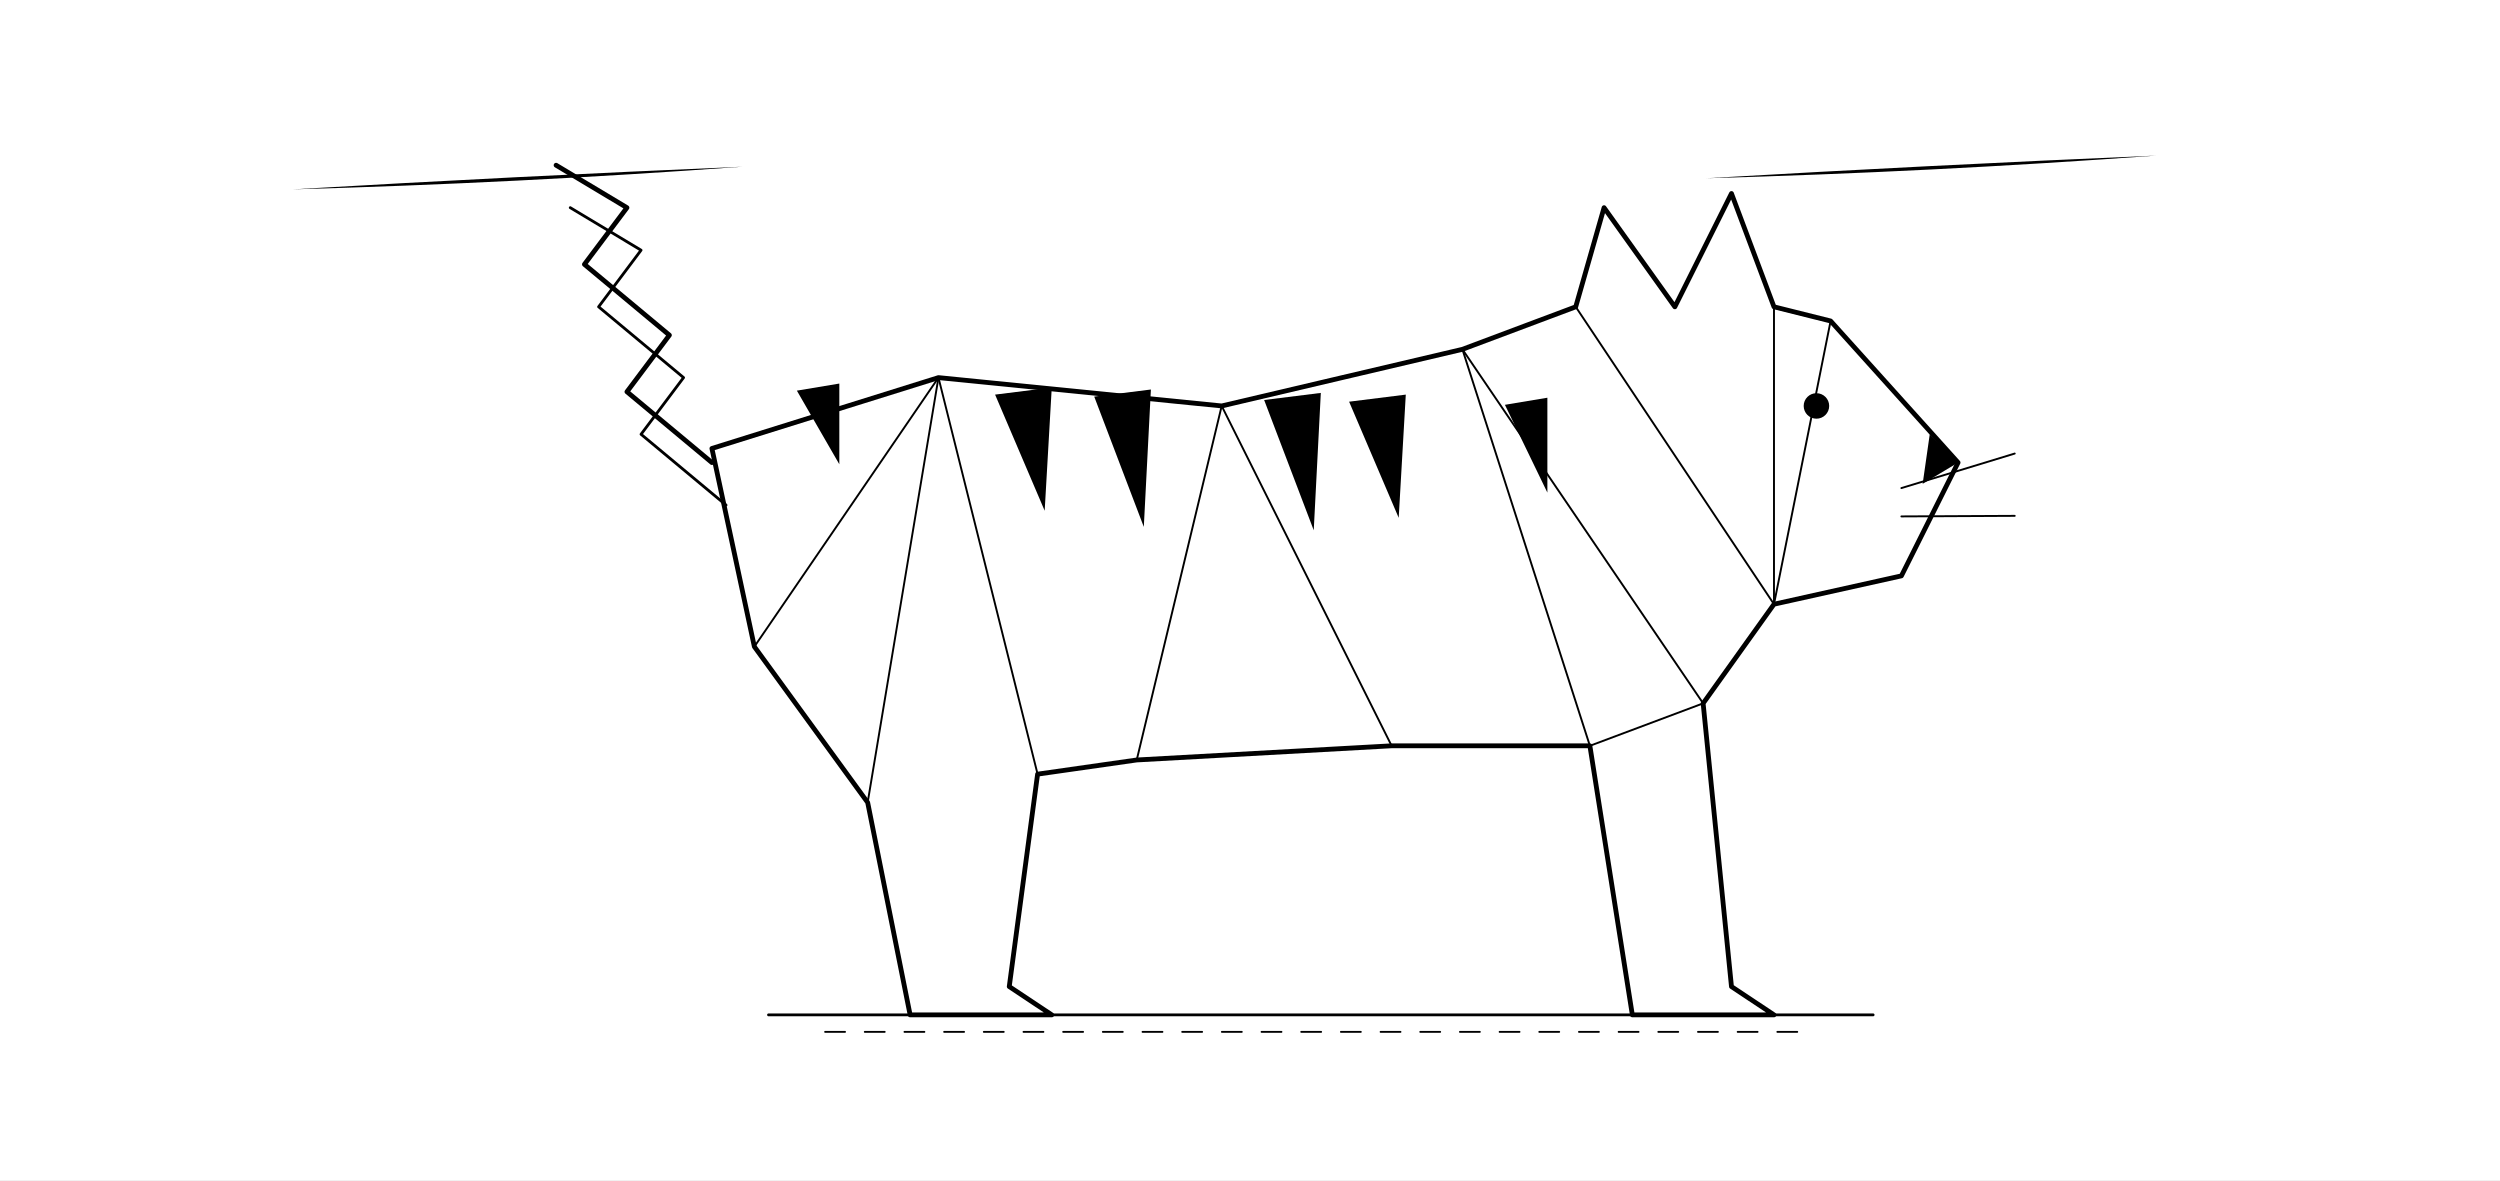
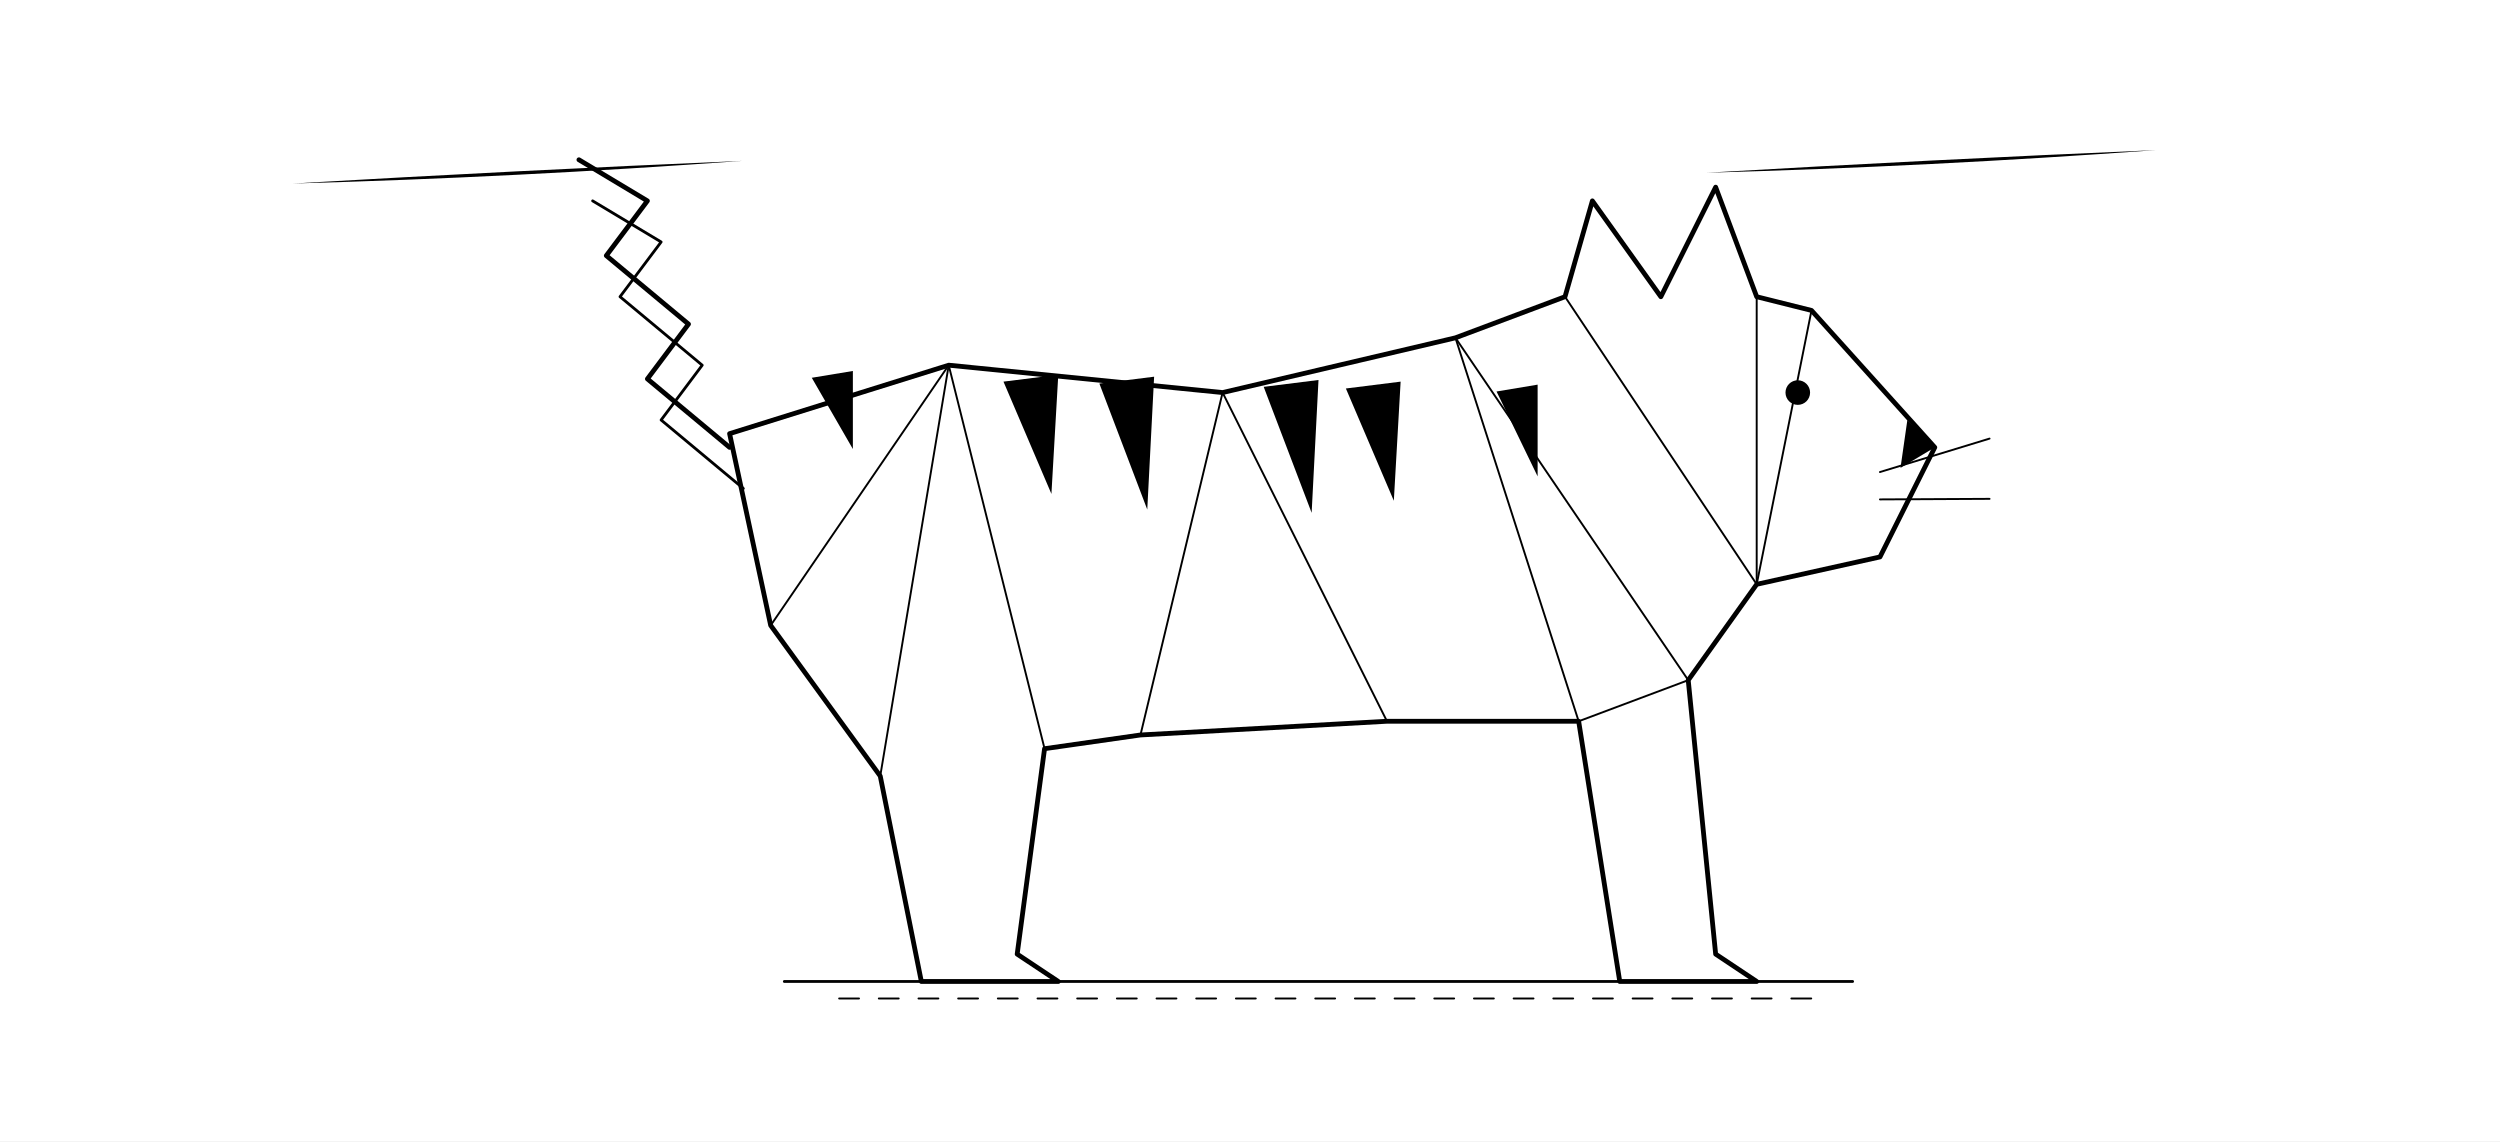
- <svg xmlns="http://www.w3.org/2000/svg" viewBox="0 0 441.07 208.20" width="441.07pt" height="208.20pt" stroke-linecap="round" stroke-linejoin="round">
+ <svg xmlns="http://www.w3.org/2000/svg" viewBox="0 0 441.07 201.35" width="441.07pt" height="201.35pt" stroke-linecap="round" stroke-linejoin="round">
  <rect width="100%" height="100%" fill="#fff" />
-   <path d="M125.6,79.12 L165.57,66.62 L215.54,71.62 L258.01,61.63 L278,54.13 L283,36.64 L295.49,54.13 L305.48,34.14 L312.98,54.13 L322.97,56.63 L345.46,81.61 L335.46,101.6 L312.98,106.6 L300.48,124.09 L305.48,174.06 L312.98,179.05 L287.99,179.05 L280.5,131.58 L245.52,131.58 L200.55,134.08 L183.06,136.58 L178.06,174.06 L185.56,179.05 L160.57,179.05 L153.08,141.58 L133.09,114.09Z" fill="#fff" stroke="#000" stroke-width="0.85" />
-   <path d="M165.57,66.62 L183.06,136.58" fill="none" stroke="#000" stroke-width="0.34" />
-   <path d="M215.54,71.62 L200.55,134.08" fill="none" stroke="#000" stroke-width="0.34" />
-   <path d="M215.54,71.62 L245.52,131.58" fill="none" stroke="#000" stroke-width="0.34" />
-   <path d="M258.01,61.63 L280.5,131.58" fill="none" stroke="#000" stroke-width="0.34" />
-   <path d="M258.01,61.63 L300.48,124.09" fill="none" stroke="#000" stroke-width="0.34" />
-   <path d="M278,54.13 L312.98,106.6" fill="none" stroke="#000" stroke-width="0.34" />
-   <path d="M312.98,54.13 L312.98,106.6" fill="none" stroke="#000" stroke-width="0.34" />
-   <path d="M322.97,56.63 L312.98,106.6" fill="none" stroke="#000" stroke-width="0.34" />
-   <path d="M133.09,114.09 L165.57,66.62" fill="none" stroke="#000" stroke-width="0.34" />
-   <path d="M153.08,141.58 L165.57,66.62" fill="none" stroke="#000" stroke-width="0.34" />
-   <path d="M280.5,131.58 L300.48,124.09" fill="none" stroke="#000" stroke-width="0.34" />
-   <path d="M175.56,69.62 L185.56,68.37 L184.31,90.11Z" fill="#000" stroke="none" />
-   <path d="M193.05,69.97 L203.05,68.72 L201.8,92.96Z" fill="#000" stroke="none" />
-   <path d="M223.03,70.57 L233.03,69.32 L231.78,93.56Z" fill="#000" stroke="none" />
-   <path d="M238.02,70.87 L248.02,69.62 L246.77,91.36Z" fill="#000" stroke="none" />
-   <path d="M265.51,71.42 L273,70.17 L273,86.91Z" fill="#000" stroke="none" />
-   <path d="M140.59,68.92 L148.08,67.67 L148.08,81.91Z" fill="#000" stroke="none" />
-   <path d="M125.6,81.61 L110.61,69.12 L118.1,59.13 L103.11,46.64 L110.61,36.64 L98.11,29.15" fill="none" stroke="#000" stroke-width="0.85" />
-   <path d="M128.09,89.11 L113.1,76.62 L120.6,66.62 L105.61,54.13 L113.1,44.14 L100.61,36.64" fill="none" stroke="#000" stroke-width="0.50" />
-   <circle cx="320.47" cy="71.62" r="2.25" fill="#000" />
-   <path d="M340.46,76.62 L345.46,81.61 L339.21,85.36Z" fill="#000" stroke="none" />
-   <path d="M335.46,86.11 L355.45,80.02" fill="none" stroke="#000" stroke-width="0.34" />
-   <path d="M335.46,91.11 L355.45,91.01" fill="none" stroke="#000" stroke-width="0.34" />
-   <path d="M135.59,179.05 L330.47,179.05" fill="none" stroke="#000" stroke-width="0.50" />
-   <path d="M145.58,182.05 L149.08,182.05" fill="none" stroke="#000" stroke-width="0.34" />
-   <path d="M152.58,182.05 L156.08,182.05" fill="none" stroke="#000" stroke-width="0.34" />
-   <path d="M159.58,182.05 L163.08,182.05" fill="none" stroke="#000" stroke-width="0.34" />
-   <path d="M166.58,182.05 L170.08,182.05" fill="none" stroke="#000" stroke-width="0.34" />
-   <path d="M173.58,182.05 L177.08,182.05" fill="none" stroke="#000" stroke-width="0.34" />
-   <path d="M180.58,182.05 L184.08,182.05" fill="none" stroke="#000" stroke-width="0.34" />
-   <path d="M187.58,182.05 L191.08,182.05" fill="none" stroke="#000" stroke-width="0.34" />
-   <path d="M194.58,182.05 L198.08,182.05" fill="none" stroke="#000" stroke-width="0.34" />
-   <path d="M201.58,182.05 L205.08,182.05" fill="none" stroke="#000" stroke-width="0.34" />
-   <path d="M208.58,182.05 L212.08,182.05" fill="none" stroke="#000" stroke-width="0.34" />
-   <path d="M215.58,182.05 L219.08,182.05" fill="none" stroke="#000" stroke-width="0.34" />
-   <path d="M222.58,182.05 L226.08,182.05" fill="none" stroke="#000" stroke-width="0.34" />
-   <path d="M229.58,182.05 L233.08,182.05" fill="none" stroke="#000" stroke-width="0.34" />
-   <path d="M236.58,182.05 L240.08,182.05" fill="none" stroke="#000" stroke-width="0.34" />
-   <path d="M243.58,182.05 L247.08,182.05" fill="none" stroke="#000" stroke-width="0.34" />
-   <path d="M250.58,182.05 L254.08,182.05" fill="none" stroke="#000" stroke-width="0.34" />
-   <path d="M257.58,182.05 L261.08,182.05" fill="none" stroke="#000" stroke-width="0.34" />
-   <path d="M264.58,182.05 L268.08,182.05" fill="none" stroke="#000" stroke-width="0.34" />
-   <path d="M271.58,182.05 L275.08,182.05" fill="none" stroke="#000" stroke-width="0.34" />
-   <path d="M278.58,182.05 L282.08,182.05" fill="none" stroke="#000" stroke-width="0.34" />
-   <path d="M285.58,182.05 L289.08,182.05" fill="none" stroke="#000" stroke-width="0.34" />
-   <path d="M292.58,182.05 L296.08,182.05" fill="none" stroke="#000" stroke-width="0.34" />
-   <path d="M299.58,182.05 L303.08,182.05" fill="none" stroke="#000" stroke-width="0.34" />
-   <path d="M306.58,182.05 L310.08,182.05" fill="none" stroke="#000" stroke-width="0.34" />
-   <path d="M313.58,182.05 L317.08,182.05" fill="none" stroke="#000" stroke-width="0.34" />
-   <path d="M301.01,31.45 Q340.76,30.35 380.41,27.45 Q340.69,29.14 301.01,31.45Z" fill="#000" stroke="none" />
-   <path d="M51.61,33.41 Q91.35,32.31 131,29.41 Q91.29,31.1 51.61,33.41Z" fill="#000" stroke="none" />
+   <path d="M128.72,76.51 L167.38,64.43 L215.7,69.26 L256.78,59.6 L276.11,52.35 L280.94,35.44 L293.02,52.35 L302.69,33.02 L309.93,52.35 L319.6,54.77 L341.35,78.93 L331.68,98.26 L309.93,103.09 L297.85,120 L302.69,168.33 L309.93,173.16 L285.77,173.16 L278.52,127.25 L244.7,127.25 L201.21,129.67 L184.29,132.09 L179.46,168.33 L186.71,173.16 L162.55,173.16 L155.3,136.92 L135.97,110.34Z" fill="#fff" stroke="#000" stroke-width="0.85" />
+   <path d="M167.38,64.43 L184.29,132.09" fill="none" stroke="#000" stroke-width="0.34" />
+   <path d="M215.7,69.26 L201.21,129.67" fill="none" stroke="#000" stroke-width="0.34" />
+   <path d="M215.7,69.26 L244.7,127.25" fill="none" stroke="#000" stroke-width="0.34" />
+   <path d="M256.78,59.6 L278.52,127.25" fill="none" stroke="#000" stroke-width="0.34" />
+   <path d="M256.78,59.6 L297.85,120" fill="none" stroke="#000" stroke-width="0.34" />
+   <path d="M276.11,52.35 L309.93,103.09" fill="none" stroke="#000" stroke-width="0.34" />
+   <path d="M309.93,52.35 L309.93,103.09" fill="none" stroke="#000" stroke-width="0.34" />
+   <path d="M319.6,54.77 L309.93,103.09" fill="none" stroke="#000" stroke-width="0.34" />
+   <path d="M135.97,110.34 L167.38,64.43" fill="none" stroke="#000" stroke-width="0.34" />
+   <path d="M155.3,136.92 L167.38,64.43" fill="none" stroke="#000" stroke-width="0.34" />
+   <path d="M278.52,127.25 L297.85,120" fill="none" stroke="#000" stroke-width="0.34" />
+   <path d="M177.04,67.33 L186.71,66.12 L185.5,87.14Z" fill="#000" stroke="none" />
+   <path d="M193.96,67.67 L203.62,66.46 L202.41,89.9Z" fill="#000" stroke="none" />
+   <path d="M222.95,68.25 L232.62,67.04 L231.41,90.48Z" fill="#000" stroke="none" />
+   <path d="M237.45,68.54 L247.11,67.33 L245.91,88.35Z" fill="#000" stroke="none" />
+   <path d="M264.03,69.07 L271.28,67.86 L271.28,84.05Z" fill="#000" stroke="none" />
+   <path d="M143.22,66.65 L150.47,65.45 L150.47,79.22Z" fill="#000" stroke="none" />
+   <path d="M128.72,78.93 L114.22,66.85 L121.47,57.18 L106.97,45.1 L114.22,35.44 L102.14,28.19" fill="none" stroke="#000" stroke-width="0.85" />
+   <path d="M131.14,86.18 L116.64,74.1 L123.89,64.43 L109.39,52.35 L116.64,42.69 L104.56,35.44" fill="none" stroke="#000" stroke-width="0.50" />
+   <circle cx="317.18" cy="69.26" r="2.17" fill="#000" />
+   <path d="M336.51,74.1 L341.35,78.93 L335.3,82.55Z" fill="#000" stroke="none" />
+   <path d="M331.68,83.28 L351.01,77.38" fill="none" stroke="#000" stroke-width="0.34" />
+   <path d="M331.68,88.11 L351.01,88.01" fill="none" stroke="#000" stroke-width="0.34" />
+   <path d="M138.38,173.16 L326.85,173.16" fill="none" stroke="#000" stroke-width="0.50" />
+   <path d="M148.05,176.16 L151.55,176.16" fill="none" stroke="#000" stroke-width="0.34" />
+   <path d="M155.05,176.16 L158.55,176.16" fill="none" stroke="#000" stroke-width="0.34" />
+   <path d="M162.05,176.16 L165.55,176.16" fill="none" stroke="#000" stroke-width="0.34" />
+   <path d="M169.05,176.16 L172.55,176.16" fill="none" stroke="#000" stroke-width="0.34" />
+   <path d="M176.05,176.16 L179.55,176.16" fill="none" stroke="#000" stroke-width="0.34" />
+   <path d="M183.05,176.16 L186.55,176.16" fill="none" stroke="#000" stroke-width="0.34" />
+   <path d="M190.05,176.16 L193.55,176.16" fill="none" stroke="#000" stroke-width="0.34" />
+   <path d="M197.05,176.16 L200.55,176.16" fill="none" stroke="#000" stroke-width="0.34" />
+   <path d="M204.05,176.16 L207.55,176.16" fill="none" stroke="#000" stroke-width="0.34" />
+   <path d="M211.05,176.16 L214.55,176.16" fill="none" stroke="#000" stroke-width="0.34" />
+   <path d="M218.05,176.16 L221.55,176.16" fill="none" stroke="#000" stroke-width="0.34" />
+   <path d="M225.05,176.16 L228.55,176.16" fill="none" stroke="#000" stroke-width="0.34" />
+   <path d="M232.05,176.16 L235.55,176.16" fill="none" stroke="#000" stroke-width="0.34" />
+   <path d="M239.05,176.16 L242.55,176.16" fill="none" stroke="#000" stroke-width="0.34" />
+   <path d="M246.05,176.16 L249.55,176.16" fill="none" stroke="#000" stroke-width="0.34" />
+   <path d="M253.05,176.16 L256.55,176.16" fill="none" stroke="#000" stroke-width="0.34" />
+   <path d="M260.05,176.16 L263.55,176.16" fill="none" stroke="#000" stroke-width="0.34" />
+   <path d="M267.05,176.16 L270.55,176.16" fill="none" stroke="#000" stroke-width="0.34" />
+   <path d="M274.05,176.16 L277.55,176.16" fill="none" stroke="#000" stroke-width="0.34" />
+   <path d="M281.05,176.16 L284.55,176.16" fill="none" stroke="#000" stroke-width="0.34" />
+   <path d="M288.05,176.16 L291.55,176.16" fill="none" stroke="#000" stroke-width="0.34" />
+   <path d="M295.05,176.16 L298.55,176.16" fill="none" stroke="#000" stroke-width="0.34" />
+   <path d="M302.05,176.16 L305.55,176.16" fill="none" stroke="#000" stroke-width="0.34" />
+   <path d="M309.05,176.16 L312.55,176.16" fill="none" stroke="#000" stroke-width="0.34" />
+   <path d="M316.05,176.16 L319.55,176.16" fill="none" stroke="#000" stroke-width="0.34" />
+   <path d="M301.01,30.48 Q340.76,29.38 380.41,26.48 Q340.69,28.17 301.01,30.48Z" fill="#000" stroke="none" />
+   <path d="M51.61,32.38 Q91.35,31.28 131,28.38 Q91.29,30.07 51.61,32.38Z" fill="#000" stroke="none" />
</svg>
